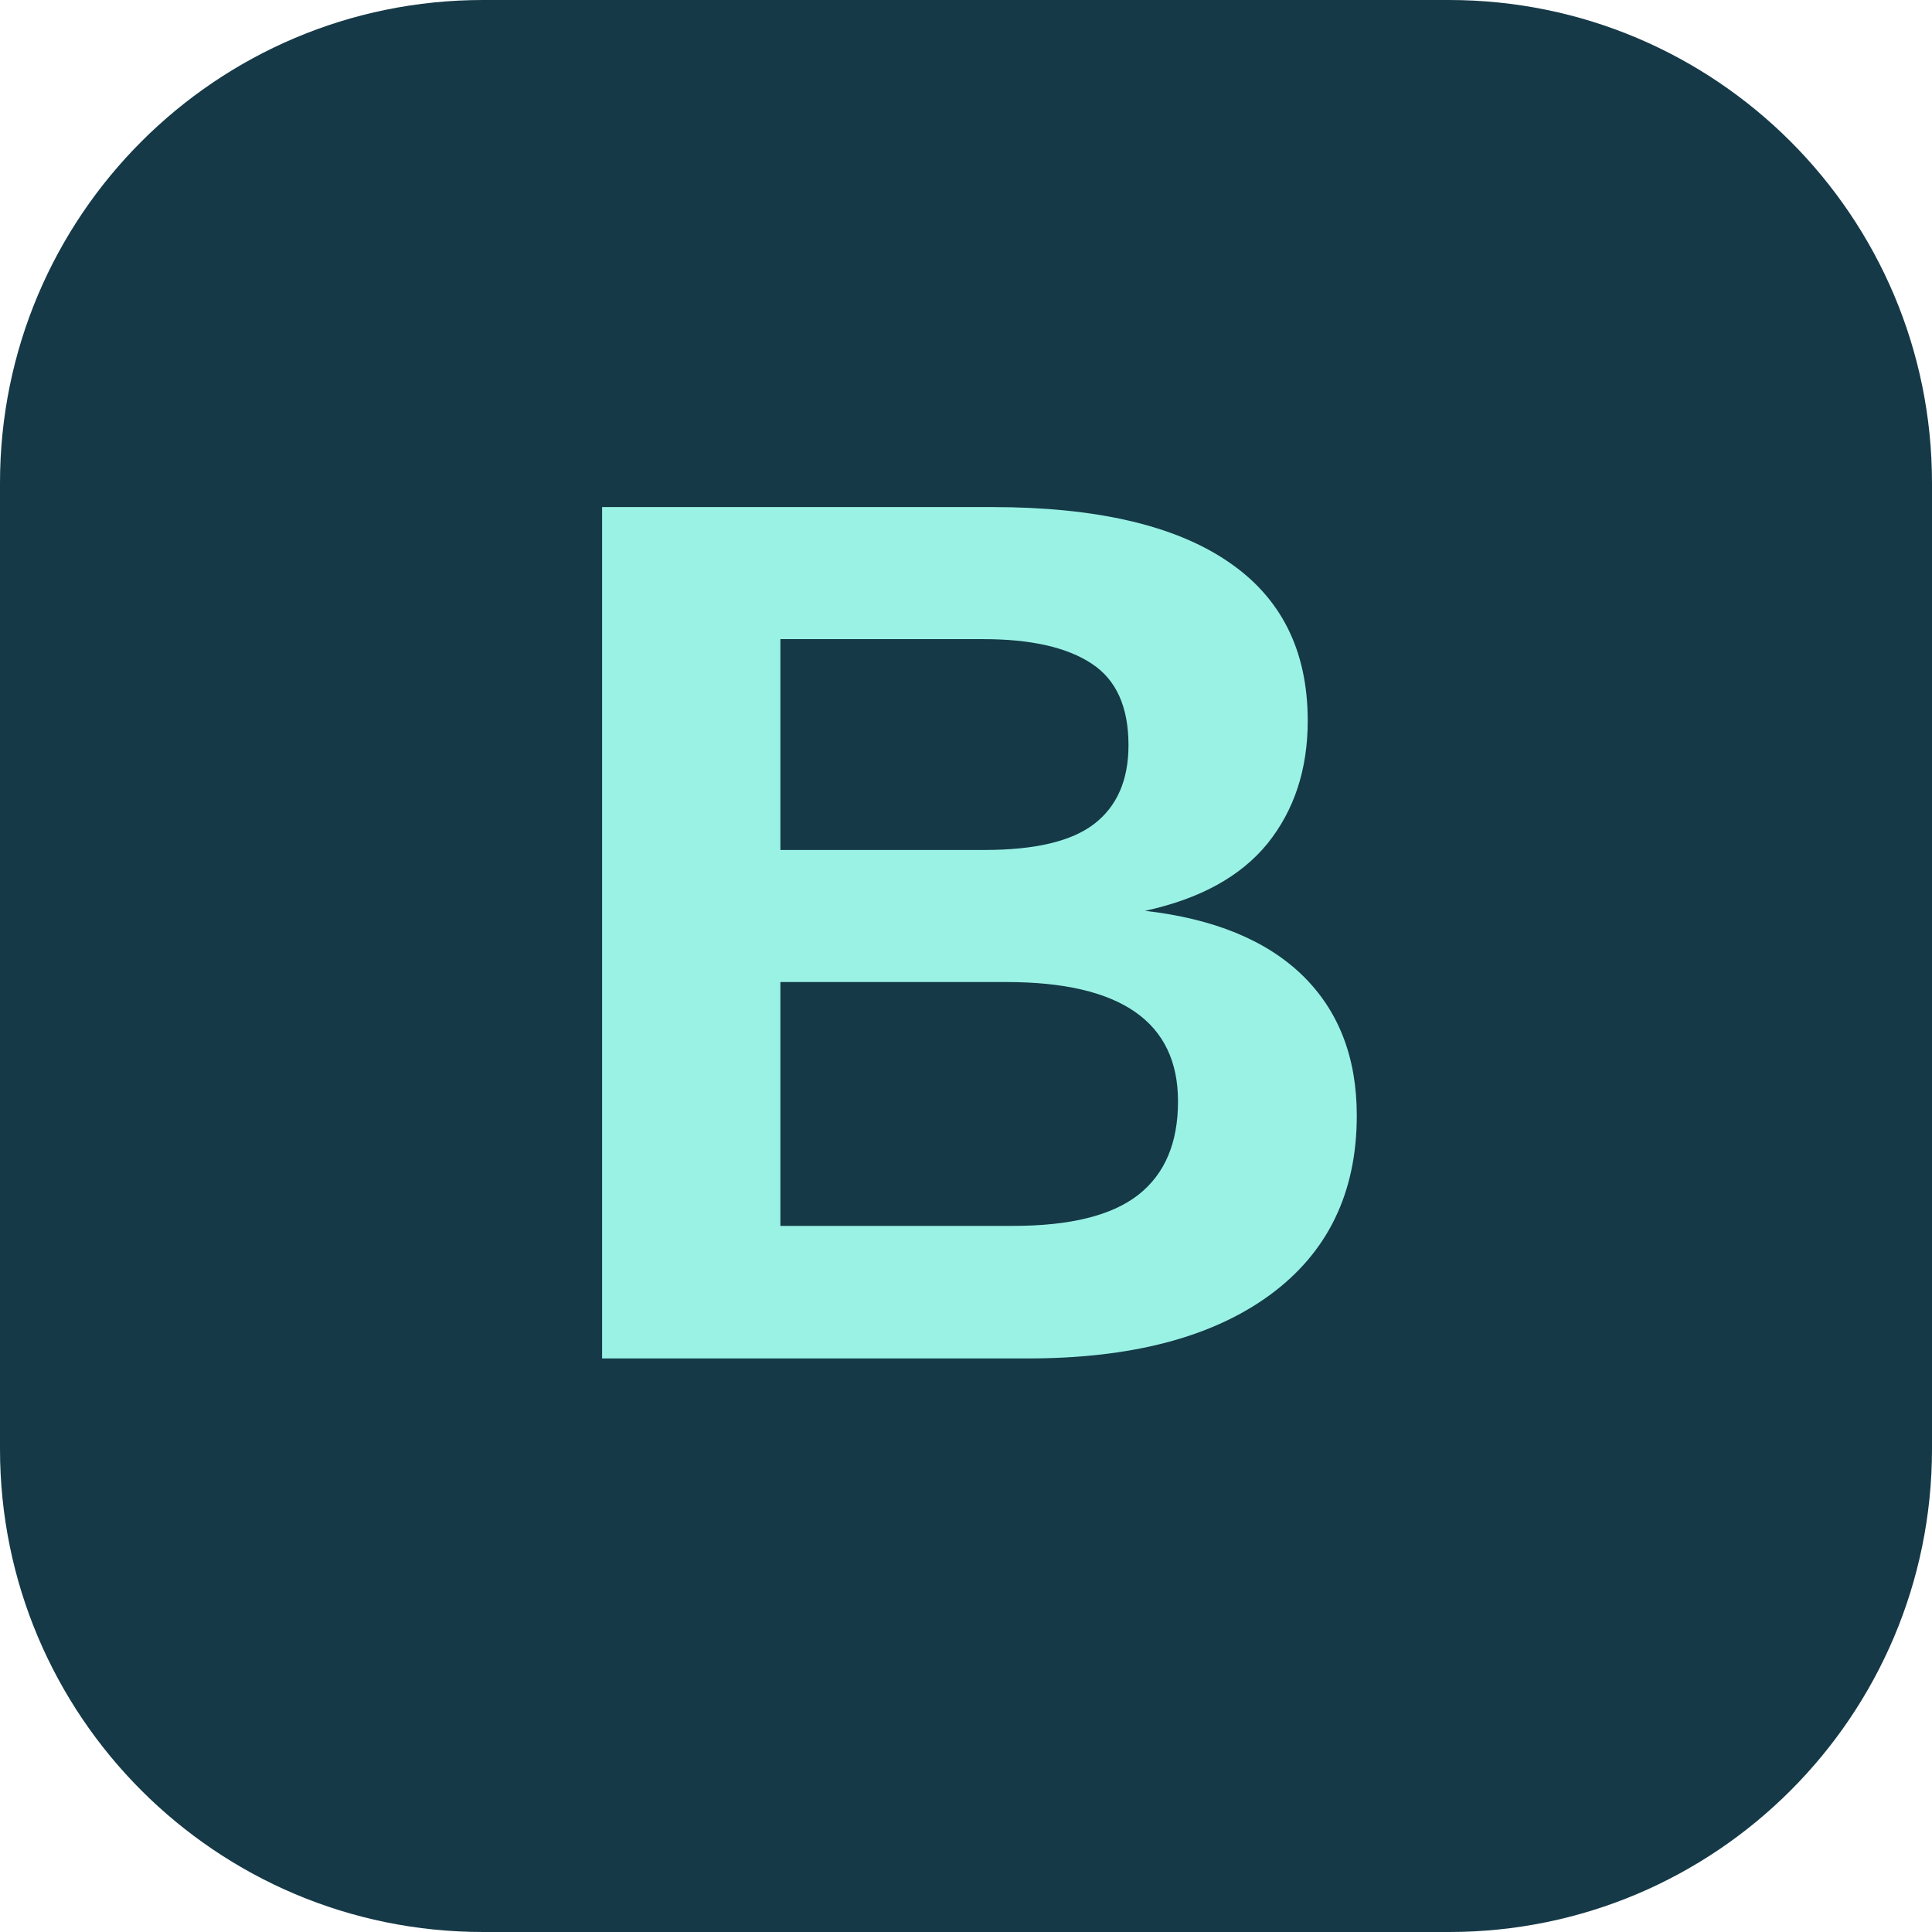
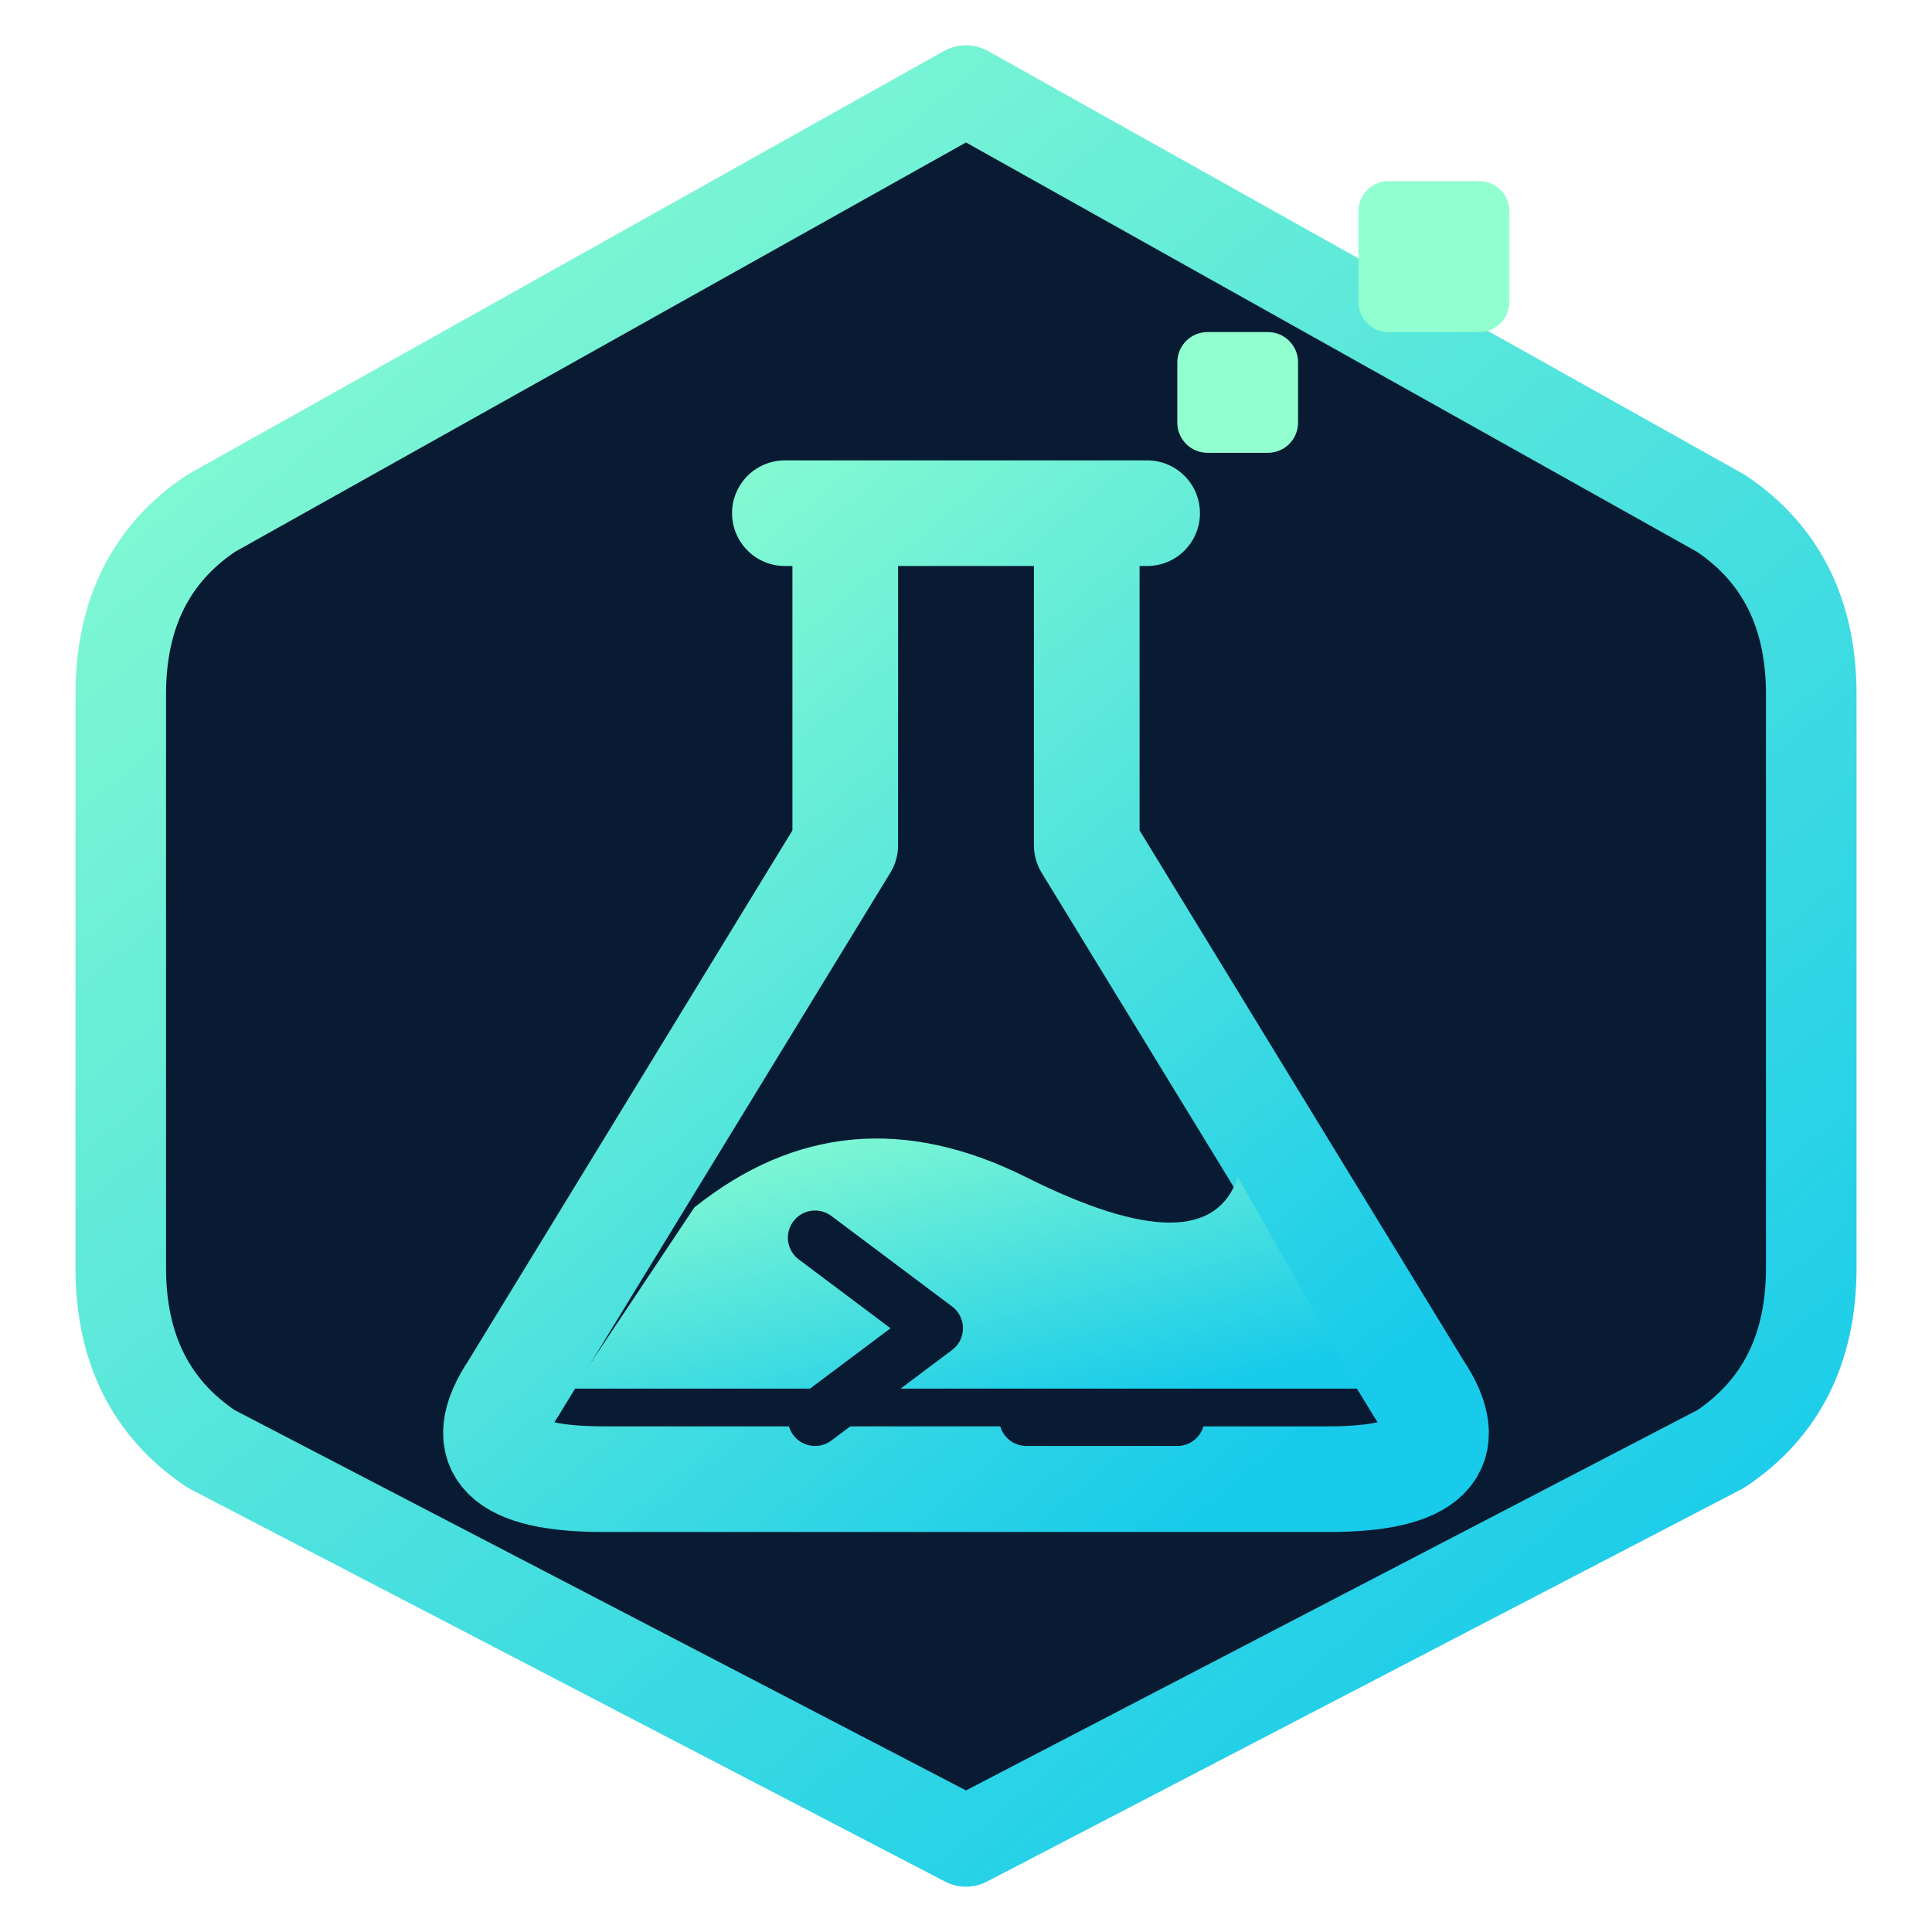
<svg xmlns="http://www.w3.org/2000/svg" viewBox="0 0 64 64">
-   <rect width="64" height="64" rx="16" fill="#153947" />
-   <text x="32" y="45" font-family="Arial,sans-serif" font-weight="900" font-size="41" text-anchor="middle" fill="#9af2e5">B</text>
+   <defs>
+     <linearGradient id="g" x1="0%" y1="0%" x2="80%" y2="100%">
+       <stop stop-color="#91ffcf" />
+       <stop offset="1" stop-color="#18cbea" />
+     </linearGradient>
+   </defs>
+   <path d="M32 3 57 17Q60 19 60 23V42Q60 46 57 48L32 61 7 48Q4 46 4 42V23Q4 19 7 17Z" fill="#081b33" stroke="url(#g)" stroke-width="3" stroke-linejoin="round" />
+   <path d="M26 17H38M28 17V28L17 46Q15 49 20 49H44Q49 49 47 46L36 28V17" fill="none" stroke="url(#g)" stroke-width="3.5" stroke-linecap="round" stroke-linejoin="round" />
+   <path d="M23 40Q28 36 34 39T41 39L45 46H19Z" fill="url(#g)" />
+   <path d="M27 41l4 3-4 3m7 0h5" stroke="#081b33" stroke-width="1.8" fill="none" stroke-linecap="round" stroke-linejoin="round" />
+   <rect x="39" y="11" width="4" height="4" rx="1" fill="#91ffcf" />
+   <rect x="45" y="6" width="5" height="5" rx="1" fill="#91ffcf" />
</svg>
